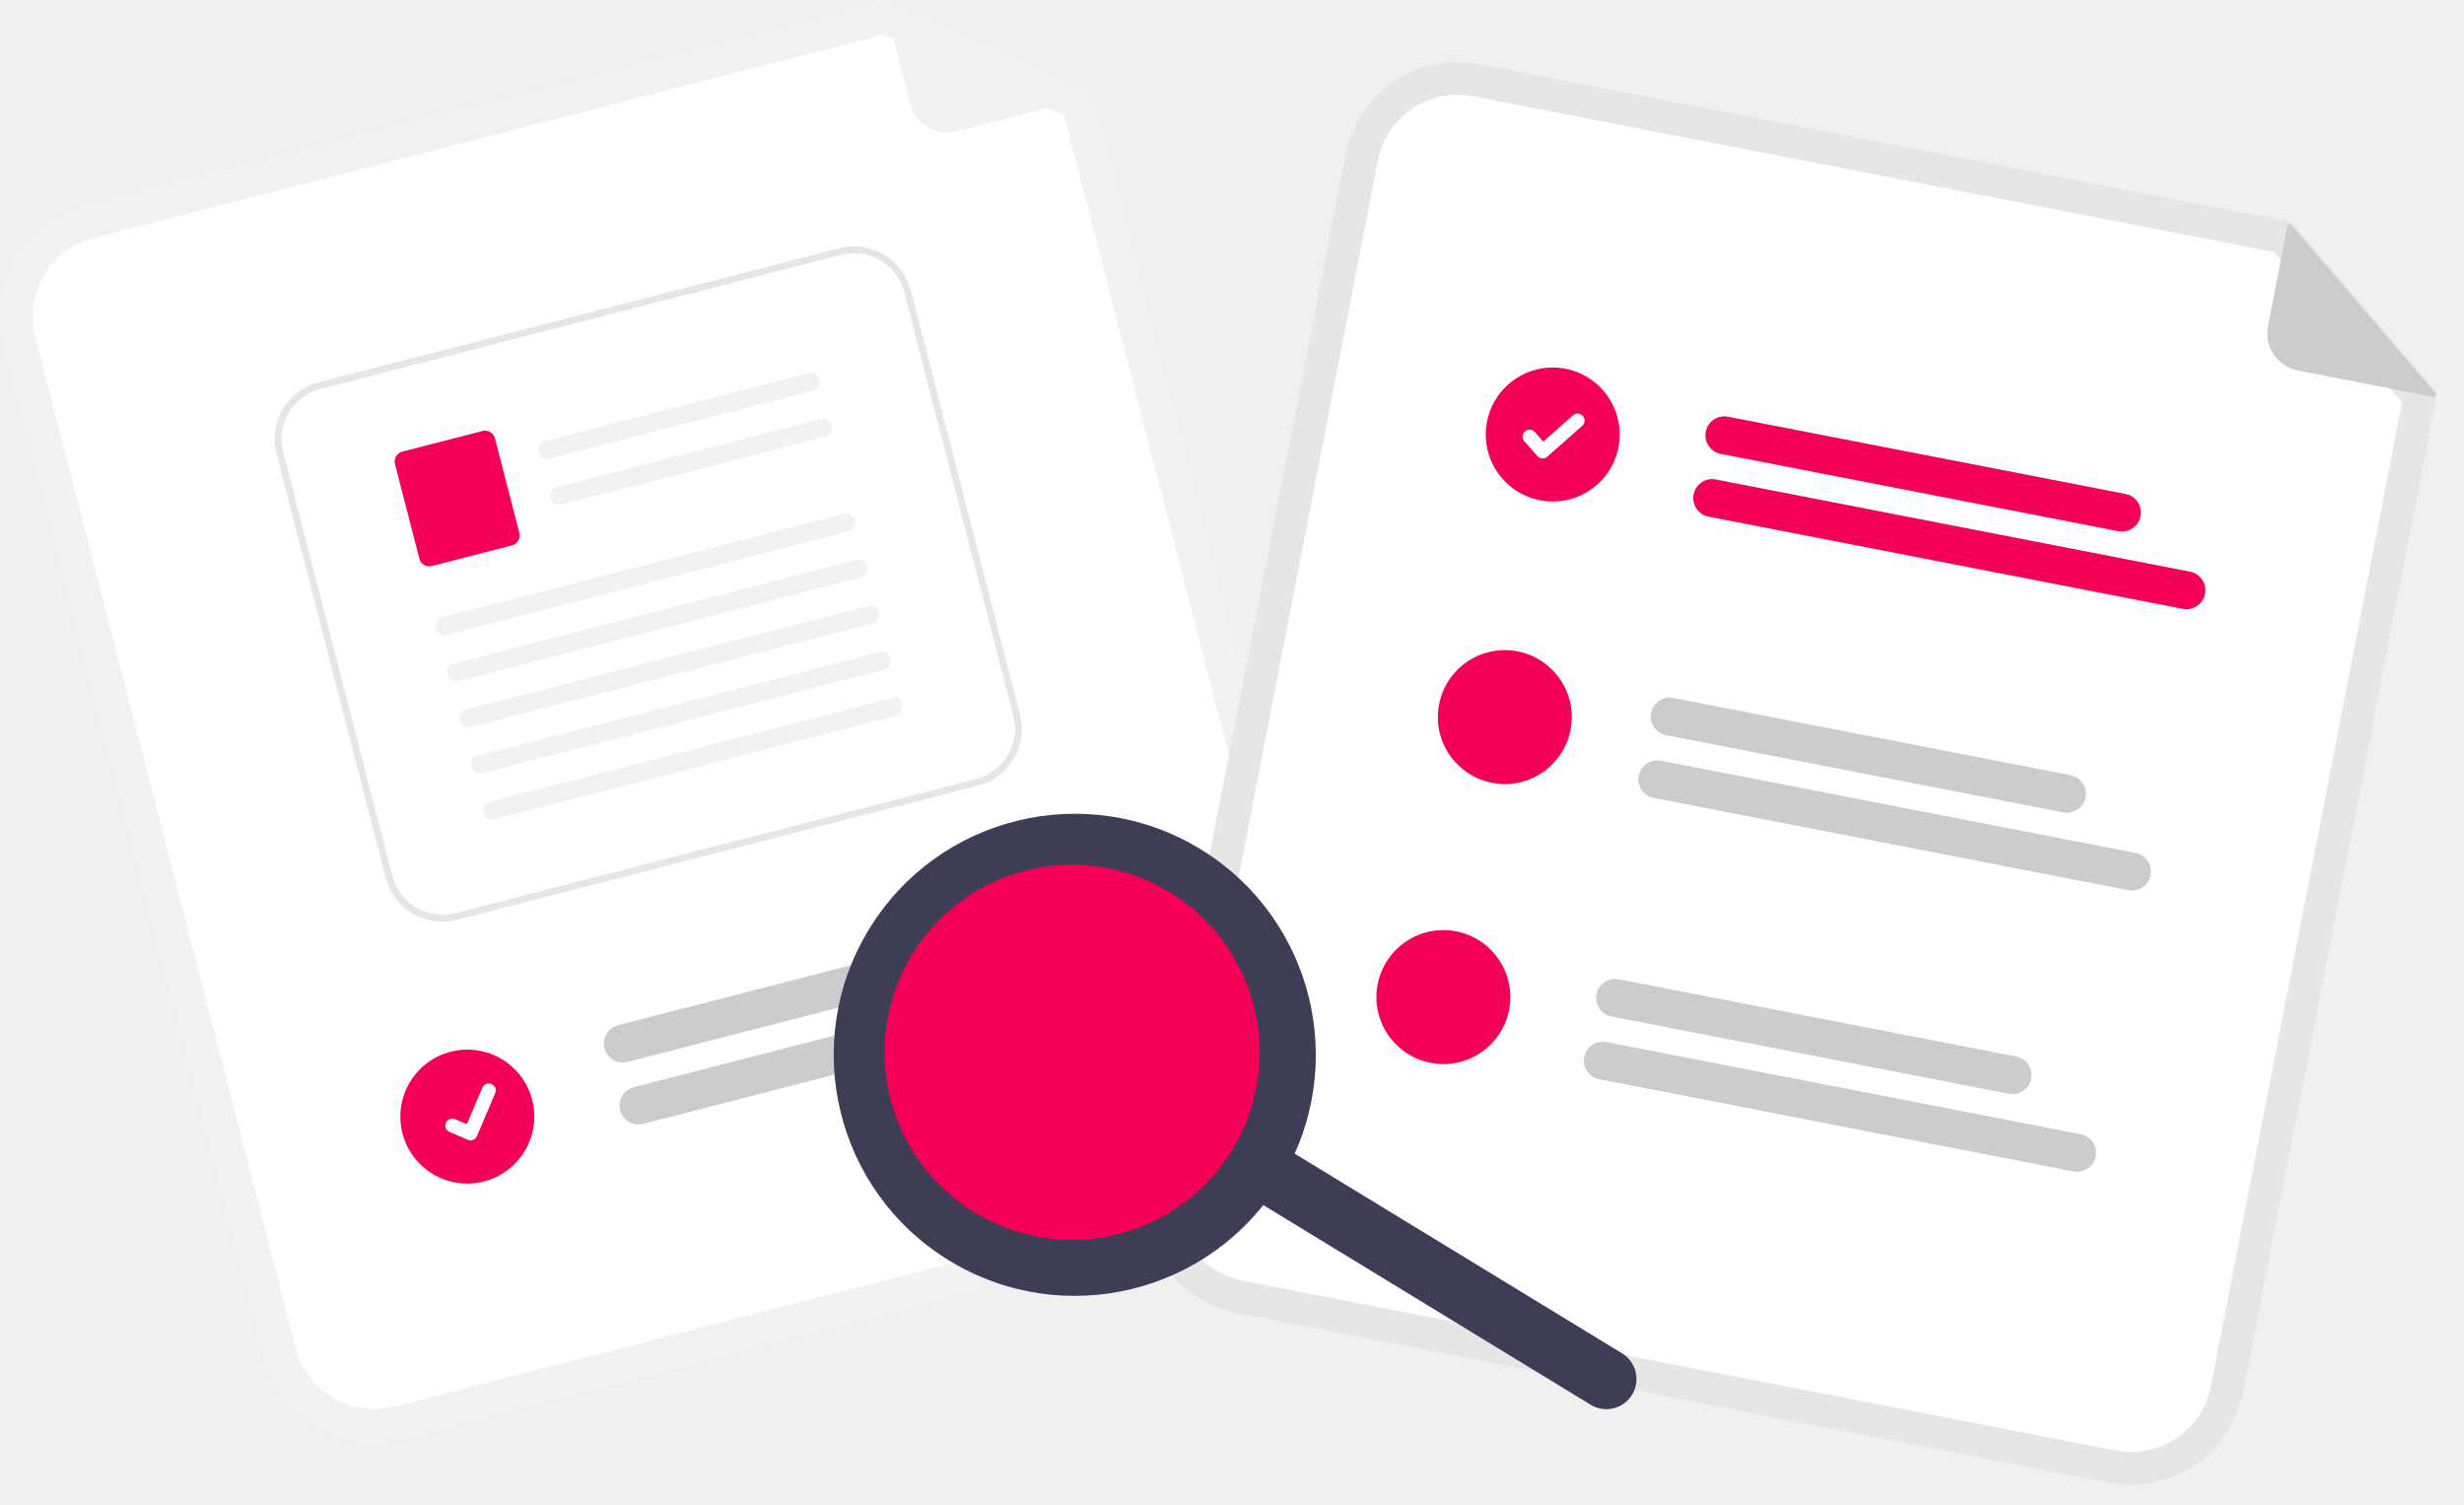
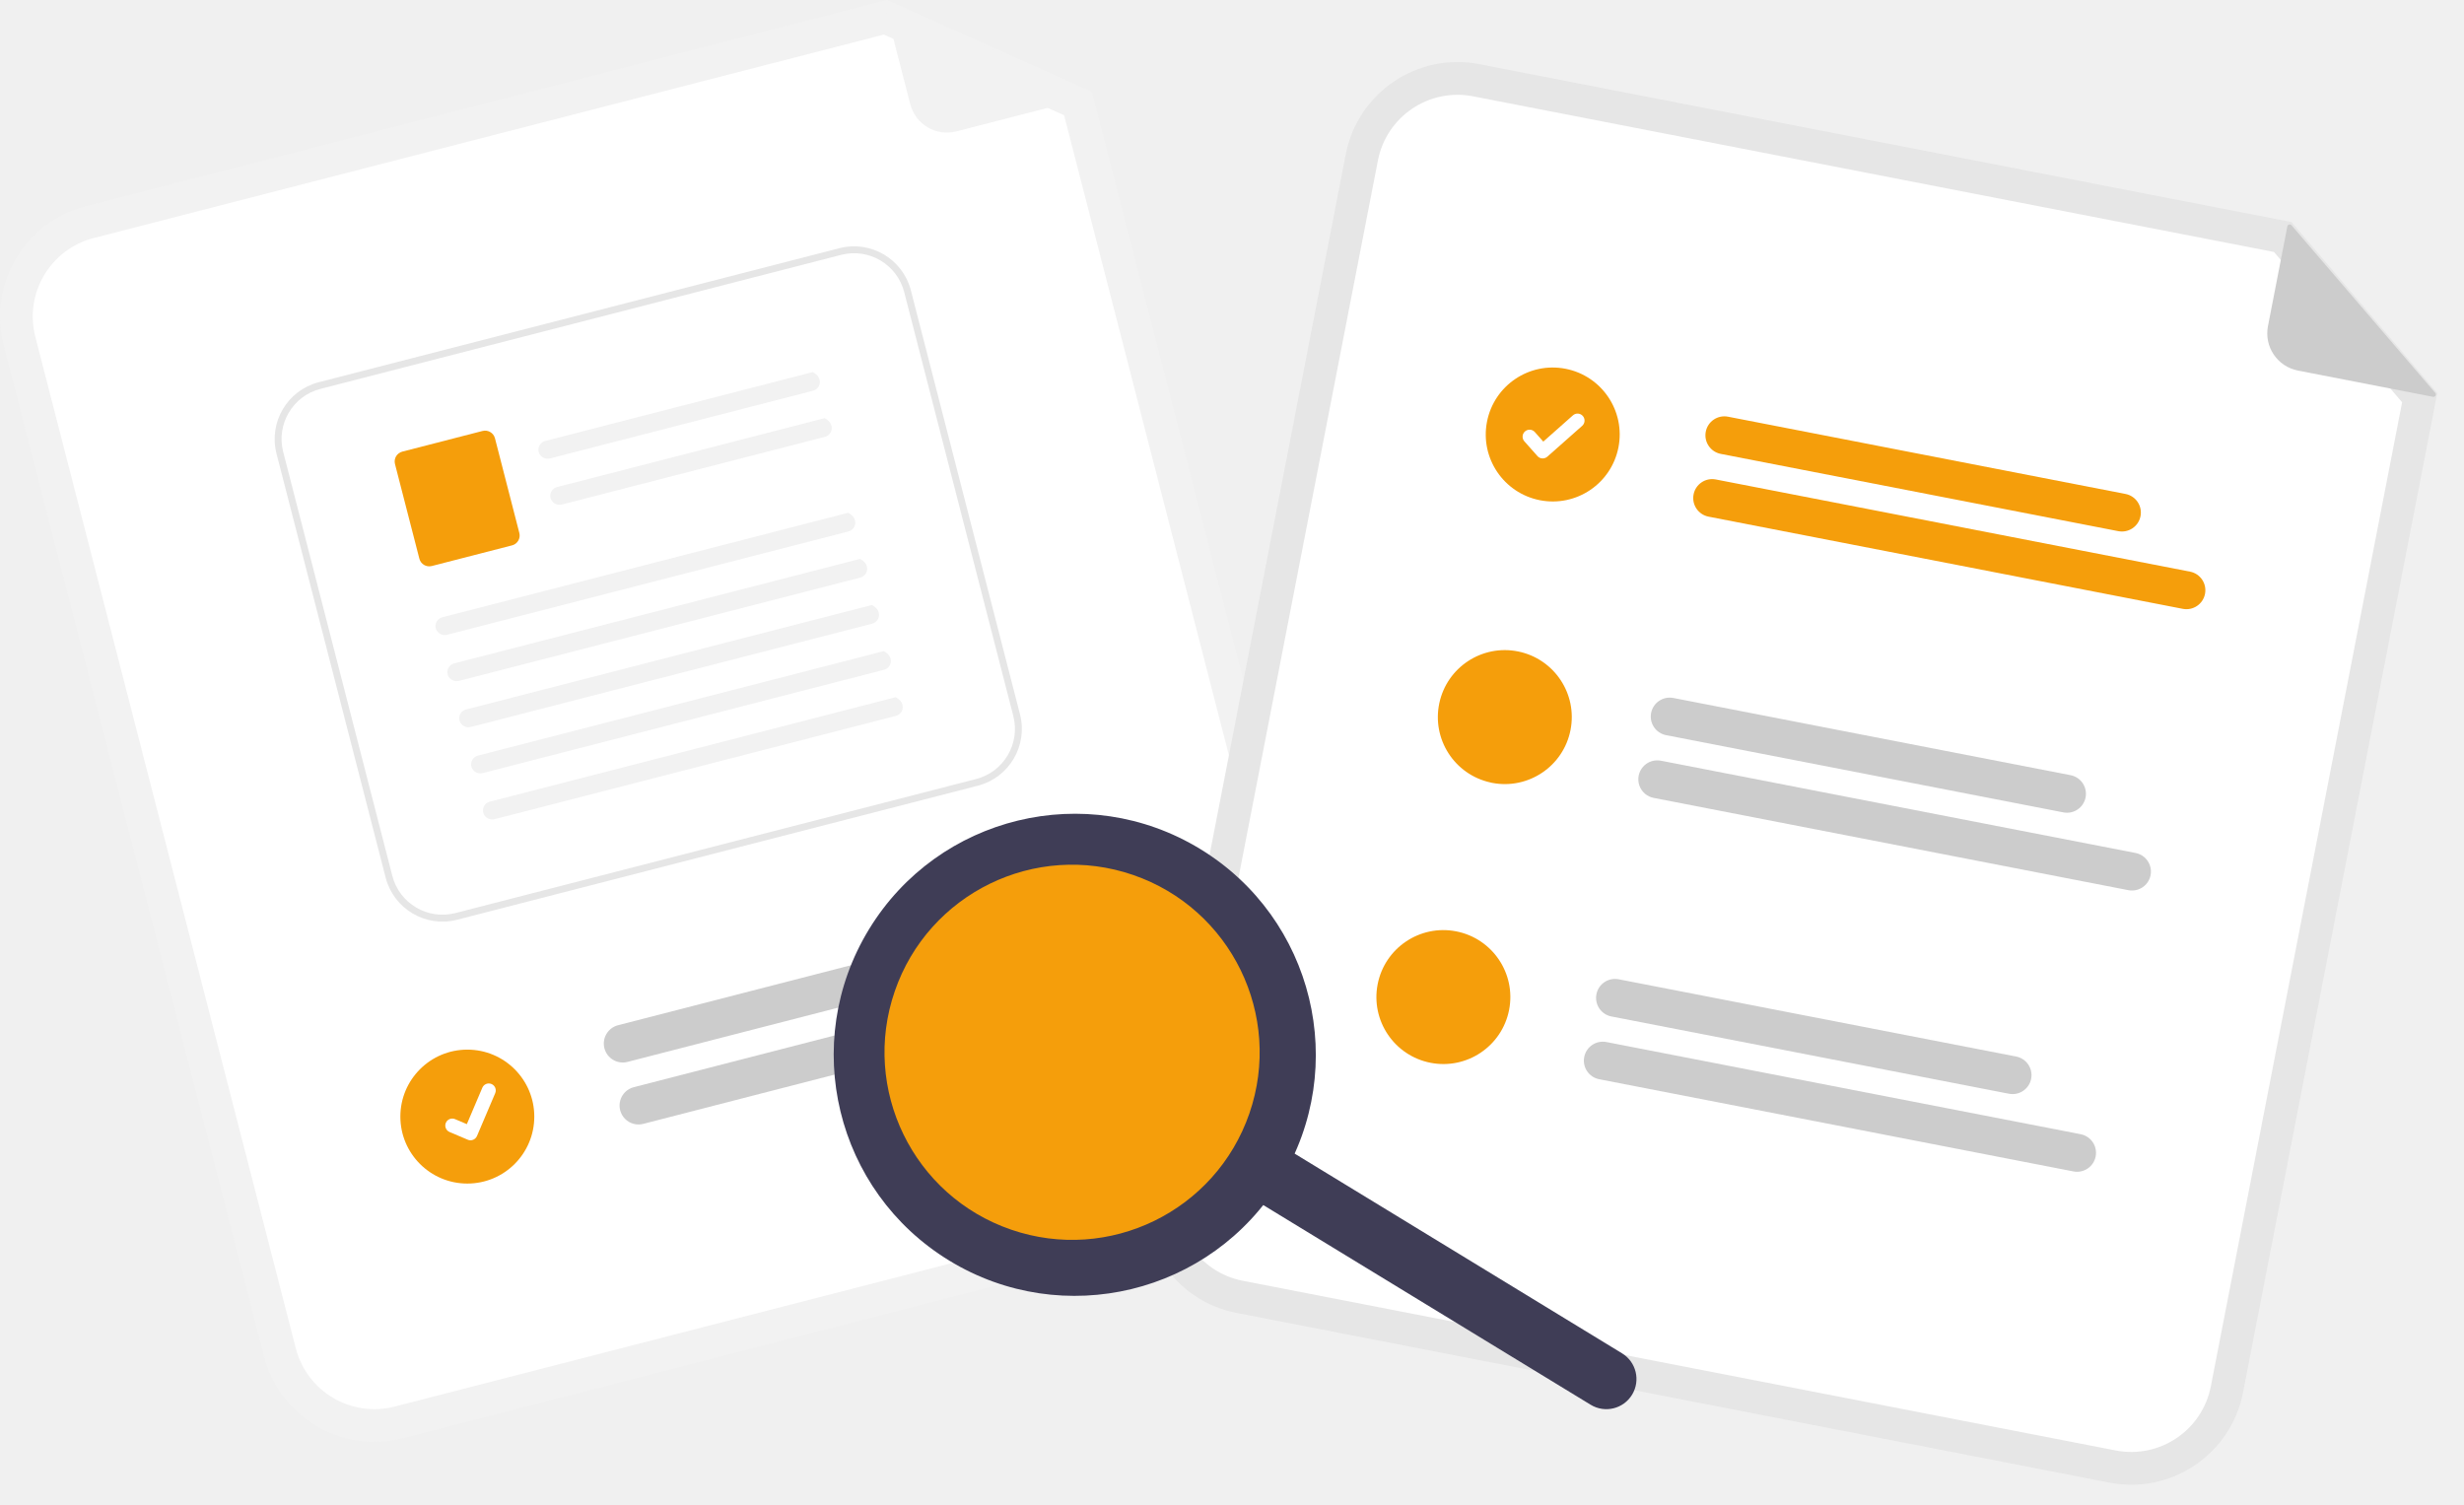
<svg xmlns="http://www.w3.org/2000/svg" width="748.974" height="457.275" viewBox="0 0 748.974 457.275" role="img" artist="Katerina Limpitsouni" source="https://undraw.co/">
  <g id="Group_201" data-name="Group 201" transform="translate(-382.003 -195.455)">
    <g id="Group_200" data-name="Group 200" transform="translate(382.003 195.455)">
-       <path id="Path_3120-2993" data-name="Path 3120" d="M695.225,508.82,433.394,576.244a34.622,34.622,0,0,1-42.114-24.866L312.1,243.879a34.622,34.622,0,0,1,24.866-42.114l243.591-62.727L642.9,166.948l77.191,299.757A34.622,34.622,0,0,1,695.225,508.82Z" transform="translate(-311.003 -139.037)" fill="#f2f2f2" />
-       <path id="Path_3121-2994" data-name="Path 3121" d="M338.989,210.925a24.655,24.655,0,0,0-17.708,29.99l79.185,307.5a24.655,24.655,0,0,0,29.99,17.708L692.287,498.7a24.655,24.655,0,0,0,17.708-29.99L634,173.595l-54.792-24.529Z" transform="translate(-310.548 -138.556)" fill="#fff" />
-       <path id="Path_3122-2995" data-name="Path 3122" d="M629.927,168.5l-40.522,10.435a11.518,11.518,0,0,1-14.026-8.282l-7.707-29.929a.72.72,0,0,1,.989-.837l61.379,27.258a.72.72,0,0,1-.113,1.355Z" transform="translate(-298.695 -139)" fill="#f2f2f2" />
-       <path id="Path_3123-2996" data-name="Path 3123" d="M612.519,418.284l-119.208,30.7a5.759,5.759,0,0,1-2.872-11.154l119.208-30.7a5.759,5.759,0,1,1,2.872,11.154Z" transform="translate(-302.605 -126.189)" fill="#ccc" />
-       <path id="Path_3124-2997" data-name="Path 3124" d="M640.149,430.592,497.936,467.214a5.759,5.759,0,1,1-2.872-11.154l142.213-36.622a5.759,5.759,0,0,1,2.872,11.154Z" transform="translate(-302.384 -125.599)" fill="#ccc" />
-       <circle id="Ellipse_44" data-name="Ellipse 44" cx="20.355" cy="20.355" r="20.355" transform="translate(121.697 319.055)" fill="#F50057" />
-       <path id="Path_3125-2998" data-name="Path 3125" d="M604.421,374.437,446.1,415.191a17.835,17.835,0,0,1-21.694-12.812L391.229,273.49A17.835,17.835,0,0,1,404.041,251.8l158.32-40.754a17.835,17.835,0,0,1,21.694,12.812l33.178,128.889A17.835,17.835,0,0,1,604.421,374.437Z" transform="translate(-307.183 -135.611)" fill="#fff" />
-       <path id="Path_3126-2999" data-name="Path 3126" d="M604.421,374.437,446.1,415.191a17.835,17.835,0,0,1-21.694-12.812L391.229,273.49A17.835,17.835,0,0,1,404.041,251.8l158.32-40.754a17.835,17.835,0,0,1,21.694,12.812l33.178,128.889A17.835,17.835,0,0,1,604.421,374.437ZM404.563,253.826a15.737,15.737,0,0,0-11.3,19.142l33.178,128.889a15.737,15.737,0,0,0,19.142,11.3L603.9,372.407a15.737,15.737,0,0,0,11.3-19.142L582.025,224.376a15.737,15.737,0,0,0-19.142-11.3Z" transform="translate(-307.183 -135.611)" fill="#e6e6e6" />
-       <path id="Path_411-3000" data-name="Path 411" d="M550.66,252.63l-79.9,20.568a2.862,2.862,0,0,1-3.467-1.8,2.757,2.757,0,0,1,1.942-3.5l81.335-20.937c3.286,1.665,2.421,5.07.091,5.67Z" transform="translate(-303.514 -133.861)" fill="#f2f2f2" />
-       <path id="Path_412-3001" data-name="Path 412" d="M554.1,266l-79.9,20.568a2.862,2.862,0,0,1-3.467-1.8,2.757,2.757,0,0,1,1.942-3.5l81.335-20.937c3.286,1.665,2.421,5.07.091,5.67Z" transform="translate(-303.349 -133.22)" fill="#f2f2f2" />
-       <path id="Path_413-3002" data-name="Path 413" d="M461.146,298.825,436.761,305.1a3.1,3.1,0,0,1-3.776-2.23L425.577,274.1a3.1,3.1,0,0,1,2.23-3.776l24.385-6.277a3.105,3.105,0,0,1,3.776,2.23l7.408,28.777a3.1,3.1,0,0,1-2.23,3.776Z" transform="translate(-305.513 -133.047)" fill="#F50057" />
-       <path id="Path_414-3003" data-name="Path 414" d="M562.854,293.445,440.909,324.835a2.862,2.862,0,0,1-3.467-1.8,2.757,2.757,0,0,1,1.942-3.5l123.38-31.76c3.286,1.665,2.421,5.07.091,5.67Z" transform="translate(-304.946 -131.904)" fill="#f2f2f2" />
-       <path id="Path_415-3004" data-name="Path 415" d="M566.3,306.822,444.353,338.213a2.862,2.862,0,0,1-3.467-1.8,2.757,2.757,0,0,1,1.942-3.5l123.38-31.76c3.286,1.665,2.421,5.07.091,5.67Z" transform="translate(-304.781 -131.263)" fill="#f2f2f2" />
-       <path id="Path_416-3005" data-name="Path 416" d="M569.739,320.192,447.794,351.582a2.862,2.862,0,0,1-3.467-1.8,2.757,2.757,0,0,1,1.942-3.5l123.379-31.76c3.286,1.665,2.421,5.07.091,5.67Z" transform="translate(-304.616 -130.621)" fill="#f2f2f2" />
-       <path id="Path_417-3006" data-name="Path 417" d="M573.183,333.569,451.237,364.959a2.862,2.862,0,0,1-3.467-1.8,2.757,2.757,0,0,1,1.942-3.5l123.38-31.76C576.377,329.564,575.513,332.969,573.183,333.569Z" transform="translate(-304.45 -129.98)" fill="#f2f2f2" />
-       <path id="Path_418-3007" data-name="Path 418" d="M576.624,346.939,454.679,378.329a2.862,2.862,0,0,1-3.467-1.8,2.757,2.757,0,0,1,1.942-3.5l123.38-31.76C579.819,342.934,578.954,346.339,576.624,346.939Z" transform="translate(-304.285 -129.339)" fill="#f2f2f2" />
-       <path id="Path_395-3008" data-name="Path 395" d="M448.363,470.511a2.111,2.111,0,0,1-1.335-.092l-.026-.011-5.545-2.351a2.126,2.126,0,1,1,1.664-3.913l3.593,1.528,4.708-11.076a2.125,2.125,0,0,1,2.787-1.124h0l-.028.072.029-.073a2.127,2.127,0,0,1,1.124,2.788l-5.539,13.023a2.126,2.126,0,0,1-1.431,1.224Z" transform="translate(-304.809 -123.966)" fill="#fff" />
+       <path id="Path_3120-5317" data-name="Path 3120" d="M695.225,508.82,433.394,576.244a34.622,34.622,0,0,1-42.114-24.866L312.1,243.879a34.622,34.622,0,0,1,24.866-42.114l243.591-62.727L642.9,166.948l77.191,299.757A34.622,34.622,0,0,1,695.225,508.82Z" transform="translate(-311.003 -139.037)" fill="#f2f2f2" />
+       <path id="Path_3121-5318" data-name="Path 3121" d="M338.989,210.925a24.655,24.655,0,0,0-17.708,29.99l79.185,307.5a24.655,24.655,0,0,0,29.99,17.708L692.287,498.7a24.655,24.655,0,0,0,17.708-29.99L634,173.595l-54.792-24.529Z" transform="translate(-310.548 -138.556)" fill="#fff" />
+       <path id="Path_3122-5319" data-name="Path 3122" d="M629.927,168.5l-40.522,10.435a11.518,11.518,0,0,1-14.026-8.282l-7.707-29.929a.72.72,0,0,1,.989-.837l61.379,27.258a.72.72,0,0,1-.113,1.355Z" transform="translate(-298.695 -139)" fill="#f2f2f2" />
+       <path id="Path_3123-5320" data-name="Path 3123" d="M612.519,418.284l-119.208,30.7a5.759,5.759,0,0,1-2.872-11.154l119.208-30.7a5.759,5.759,0,1,1,2.872,11.154Z" transform="translate(-302.605 -126.189)" fill="#ccc" />
+       <path id="Path_3124-5321" data-name="Path 3124" d="M640.149,430.592,497.936,467.214a5.759,5.759,0,1,1-2.872-11.154l142.213-36.622a5.759,5.759,0,0,1,2.872,11.154Z" transform="translate(-302.384 -125.599)" fill="#ccc" />
+       <circle id="Ellipse_44" data-name="Ellipse 44" cx="20.355" cy="20.355" r="20.355" transform="translate(121.697 319.055)" fill="#f59e0b" />
+       <path id="Path_3125-5322" data-name="Path 3125" d="M604.421,374.437,446.1,415.191a17.835,17.835,0,0,1-21.694-12.812L391.229,273.49A17.835,17.835,0,0,1,404.041,251.8l158.32-40.754a17.835,17.835,0,0,1,21.694,12.812l33.178,128.889A17.835,17.835,0,0,1,604.421,374.437Z" transform="translate(-307.183 -135.611)" fill="#fff" />
+       <path id="Path_3126-5323" data-name="Path 3126" d="M604.421,374.437,446.1,415.191a17.835,17.835,0,0,1-21.694-12.812L391.229,273.49A17.835,17.835,0,0,1,404.041,251.8l158.32-40.754a17.835,17.835,0,0,1,21.694,12.812l33.178,128.889A17.835,17.835,0,0,1,604.421,374.437ZM404.563,253.826a15.737,15.737,0,0,0-11.3,19.142l33.178,128.889a15.737,15.737,0,0,0,19.142,11.3L603.9,372.407a15.737,15.737,0,0,0,11.3-19.142L582.025,224.376a15.737,15.737,0,0,0-19.142-11.3Z" transform="translate(-307.183 -135.611)" fill="#e6e6e6" />
+       <path id="Path_411-5324" data-name="Path 411" d="M550.66,252.63l-79.9,20.568a2.862,2.862,0,0,1-3.467-1.8,2.757,2.757,0,0,1,1.942-3.5l81.335-20.937c3.286,1.665,2.421,5.07.091,5.67Z" transform="translate(-303.514 -133.861)" fill="#f2f2f2" />
+       <path id="Path_412-5325" data-name="Path 412" d="M554.1,266l-79.9,20.568a2.862,2.862,0,0,1-3.467-1.8,2.757,2.757,0,0,1,1.942-3.5l81.335-20.937c3.286,1.665,2.421,5.07.091,5.67Z" transform="translate(-303.349 -133.22)" fill="#f2f2f2" />
+       <path id="Path_413-5326" data-name="Path 413" d="M461.146,298.825,436.761,305.1a3.1,3.1,0,0,1-3.776-2.23L425.577,274.1a3.1,3.1,0,0,1,2.23-3.776l24.385-6.277a3.105,3.105,0,0,1,3.776,2.23l7.408,28.777a3.1,3.1,0,0,1-2.23,3.776Z" transform="translate(-305.513 -133.047)" fill="#f59e0b" />
+       <path id="Path_414-5327" data-name="Path 414" d="M562.854,293.445,440.909,324.835a2.862,2.862,0,0,1-3.467-1.8,2.757,2.757,0,0,1,1.942-3.5l123.38-31.76c3.286,1.665,2.421,5.07.091,5.67Z" transform="translate(-304.946 -131.904)" fill="#f2f2f2" />
+       <path id="Path_415-5328" data-name="Path 415" d="M566.3,306.822,444.353,338.213a2.862,2.862,0,0,1-3.467-1.8,2.757,2.757,0,0,1,1.942-3.5l123.38-31.76c3.286,1.665,2.421,5.07.091,5.67Z" transform="translate(-304.781 -131.263)" fill="#f2f2f2" />
+       <path id="Path_416-5329" data-name="Path 416" d="M569.739,320.192,447.794,351.582a2.862,2.862,0,0,1-3.467-1.8,2.757,2.757,0,0,1,1.942-3.5l123.379-31.76c3.286,1.665,2.421,5.07.091,5.67Z" transform="translate(-304.616 -130.621)" fill="#f2f2f2" />
+       <path id="Path_417-5330" data-name="Path 417" d="M573.183,333.569,451.237,364.959a2.862,2.862,0,0,1-3.467-1.8,2.757,2.757,0,0,1,1.942-3.5l123.38-31.76C576.377,329.564,575.513,332.969,573.183,333.569Z" transform="translate(-304.45 -129.98)" fill="#f2f2f2" />
+       <path id="Path_418-5331" data-name="Path 418" d="M576.624,346.939,454.679,378.329a2.862,2.862,0,0,1-3.467-1.8,2.757,2.757,0,0,1,1.942-3.5l123.38-31.76C579.819,342.934,578.954,346.339,576.624,346.939Z" transform="translate(-304.285 -129.339)" fill="#f2f2f2" />
+       <path id="Path_395-5332" data-name="Path 395" d="M448.363,470.511a2.111,2.111,0,0,1-1.335-.092l-.026-.011-5.545-2.351a2.126,2.126,0,1,1,1.664-3.913l3.593,1.528,4.708-11.076a2.125,2.125,0,0,1,2.787-1.124h0l-.028.072.029-.073a2.127,2.127,0,0,1,1.124,2.788l-5.539,13.023a2.126,2.126,0,0,1-1.431,1.224Z" transform="translate(-304.809 -123.966)" fill="#fff" />
    </g>
    <g id="Group_199" data-name="Group 199" transform="translate(673.007 225.872) rotate(-8)">
      <g id="Group_198" data-name="Group 198" transform="translate(125.896 0) rotate(19)">
-         <path id="Path_3127-3009" data-name="Path 3127" d="M304.956,386.7H34.583A34.622,34.622,0,0,1,0,352.114V34.583A34.622,34.622,0,0,1,34.583,0H286.121l53.418,42.577V352.114A34.622,34.622,0,0,1,304.956,386.7Z" transform="translate(0 0)" fill="#e6e6e6" />
-         <path id="Path_3128-3010" data-name="Path 3128" d="M24.627,0A24.655,24.655,0,0,0,0,24.627V342.158a24.655,24.655,0,0,0,24.627,24.627H295a24.655,24.655,0,0,0,24.627-24.627V37.418L272.683,0Z" transform="translate(9.956 9.956)" fill="#fff" />
-         <path id="Path_3129-3011" data-name="Path 3129" d="M128.856,11.518H5.759A5.759,5.759,0,0,1,5.759,0h123.1a5.759,5.759,0,0,1,0,11.518Z" transform="translate(123.512 90.767)" fill="#F50057" />
-         <path id="Path_3130-3012" data-name="Path 3130" d="M152.612,11.518H5.759A5.759,5.759,0,0,1,5.759,0H152.612a5.759,5.759,0,1,1,0,11.518Z" transform="translate(123.512 110.204)" fill="#F50057" />
-         <path id="Path_3131-3013" data-name="Path 3131" d="M128.852,0H5.758a5.758,5.758,0,1,0,0,11.517H128.852a5.759,5.759,0,0,0,0-11.517Z" transform="translate(123.517 177.868)" fill="#ccc" />
-         <path id="Path_3132-3014" data-name="Path 3132" d="M152.609,0H5.758a5.759,5.759,0,1,0,0,11.517h146.85a5.759,5.759,0,1,0,0-11.517Z" transform="translate(123.517 197.307)" fill="#ccc" />
-         <path id="Path_3133-3015" data-name="Path 3133" d="M128.856,11.518H5.759A5.759,5.759,0,0,1,5.759,0h123.1a5.759,5.759,0,0,1,0,11.518Z" transform="translate(123.512 264.975)" fill="#ccc" />
-         <path id="Path_3134-3016" data-name="Path 3134" d="M152.612,11.518H5.759A5.759,5.759,0,0,1,5.759,0H152.612a5.759,5.759,0,1,1,0,11.518Z" transform="translate(123.512 284.411)" fill="#ccc" />
-         <circle id="Ellipse_44-2" data-name="Ellipse 44" cx="20.355" cy="20.355" r="20.355" transform="translate(57.655 85.89)" fill="#F50057" />
-         <path id="Path_395-2-3017" data-name="Path 395" d="M6.909,15.481a2.111,2.111,0,0,1-1.27-.422l-.023-.017L.832,11.382A2.126,2.126,0,0,1,3.419,8.008l3.1,2.376L13.839.832A2.125,2.125,0,0,1,16.819.439h0L16.774.5l.047-.063a2.127,2.127,0,0,1,.393,2.98L8.6,14.649a2.126,2.126,0,0,1-1.691.829Z" transform="translate(69.085 98.528)" fill="#fff" />
-         <path id="Path_3135-3018" data-name="Path 3135" d="M40.707,20.359A20.354,20.354,0,0,1,20.356,40.721a4.372,4.372,0,0,1-.524-.021A20.353,20.353,0,1,1,40.707,20.359Z" transform="translate(59.75 172.987)" fill="#F50057" />
-         <circle id="Ellipse_44-3" data-name="Ellipse 44" cx="20.355" cy="20.355" r="20.355" transform="translate(57.655 260.097)" fill="#F50057" />
-         <path id="Path_3136-3019" data-name="Path 3136" d="M53.362,43.143H11.518A11.518,11.518,0,0,1,0,31.625V.72A.72.72,0,0,1,1.167.156l52.642,41.7a.72.72,0,0,1-.447,1.284Z" transform="translate(285.137 0.805)" fill="#ccc" />
+         <path id="Path_3127-5333" data-name="Path 3127" d="M304.956,386.7H34.583A34.622,34.622,0,0,1,0,352.114V34.583A34.622,34.622,0,0,1,34.583,0H286.121l53.418,42.577V352.114A34.622,34.622,0,0,1,304.956,386.7Z" transform="translate(0 0)" fill="#e6e6e6" />
+         <path id="Path_3128-5334" data-name="Path 3128" d="M24.627,0A24.655,24.655,0,0,0,0,24.627V342.158a24.655,24.655,0,0,0,24.627,24.627H295a24.655,24.655,0,0,0,24.627-24.627V37.418L272.683,0Z" transform="translate(9.956 9.956)" fill="#fff" />
+         <path id="Path_3129-5335" data-name="Path 3129" d="M128.856,11.518H5.759A5.759,5.759,0,0,1,5.759,0h123.1a5.759,5.759,0,0,1,0,11.518Z" transform="translate(123.512 90.767)" fill="#f59e0b" />
+         <path id="Path_3130-5336" data-name="Path 3130" d="M152.612,11.518H5.759A5.759,5.759,0,0,1,5.759,0H152.612a5.759,5.759,0,1,1,0,11.518Z" transform="translate(123.512 110.204)" fill="#f59e0b" />
+         <path id="Path_3131-5337" data-name="Path 3131" d="M128.852,0H5.758a5.758,5.758,0,1,0,0,11.517H128.852a5.759,5.759,0,0,0,0-11.517Z" transform="translate(123.517 177.868)" fill="#ccc" />
+         <path id="Path_3132-5338" data-name="Path 3132" d="M152.609,0H5.758a5.759,5.759,0,1,0,0,11.517h146.85a5.759,5.759,0,1,0,0-11.517Z" transform="translate(123.517 197.307)" fill="#ccc" />
+         <path id="Path_3133-5339" data-name="Path 3133" d="M128.856,11.518H5.759A5.759,5.759,0,0,1,5.759,0h123.1a5.759,5.759,0,0,1,0,11.518Z" transform="translate(123.512 264.975)" fill="#ccc" />
+         <path id="Path_3134-5340" data-name="Path 3134" d="M152.612,11.518H5.759A5.759,5.759,0,0,1,5.759,0H152.612a5.759,5.759,0,1,1,0,11.518Z" transform="translate(123.512 284.411)" fill="#ccc" />
+         <circle id="Ellipse_44-2" data-name="Ellipse 44" cx="20.355" cy="20.355" r="20.355" transform="translate(57.655 85.89)" fill="#f59e0b" />
+         <path id="Path_395-2-5341" data-name="Path 395" d="M6.909,15.481a2.111,2.111,0,0,1-1.27-.422l-.023-.017L.832,11.382A2.126,2.126,0,0,1,3.419,8.008l3.1,2.376L13.839.832A2.125,2.125,0,0,1,16.819.439h0L16.774.5l.047-.063a2.127,2.127,0,0,1,.393,2.98L8.6,14.649a2.126,2.126,0,0,1-1.691.829Z" transform="translate(69.085 98.528)" fill="#fff" />
+         <path id="Path_3135-5342" data-name="Path 3135" d="M40.707,20.359A20.354,20.354,0,0,1,20.356,40.721a4.372,4.372,0,0,1-.524-.021A20.353,20.353,0,1,1,40.707,20.359Z" transform="translate(59.75 172.987)" fill="#f59e0b" />
+         <circle id="Ellipse_44-3" data-name="Ellipse 44" cx="20.355" cy="20.355" r="20.355" transform="translate(57.655 260.097)" fill="#f59e0b" />
+         <path id="Path_3136-5343" data-name="Path 3136" d="M53.362,43.143H11.518A11.518,11.518,0,0,1,0,31.625V.72A.72.72,0,0,1,1.167.156l52.642,41.7a.72.72,0,0,1-.447,1.284Z" transform="translate(285.137 0.805)" fill="#ccc" />
      </g>
    </g>
-     <path id="Path_3140-3020" data-name="Path 3140" d="M754.518,518.049a9.158,9.158,0,0,1-12.587,3.05L635.078,455.923a9.158,9.158,0,0,1,9.538-15.637l106.852,65.176a9.158,9.158,0,0,1,3.049,12.587Z" transform="translate(123.58 101.359)" fill="#3f3d56" />
-     <path id="Path_3141-3021" data-name="Path 3141" d="M688.648,486.5a73.265,73.265,0,1,1-24.4-100.7A73.265,73.265,0,0,1,688.648,486.5ZM579.19,419.73a54.949,54.949,0,1,0,75.524-18.3,54.949,54.949,0,0,0-75.524,18.3Z" transform="translate(82.597 67.737)" fill="#3f3d56" />
-     <circle id="Ellipse_44-4" data-name="Ellipse 44" cx="57.007" cy="57.007" r="57.007" transform="translate(672.542 442.858) rotate(19)" fill="#F50057" />
+     <path id="Path_3140-5344" data-name="Path 3140" d="M754.518,518.049a9.158,9.158,0,0,1-12.587,3.05L635.078,455.923a9.158,9.158,0,0,1,9.538-15.637l106.852,65.176a9.158,9.158,0,0,1,3.049,12.587Z" transform="translate(123.58 101.359)" fill="#3f3d56" />
+     <path id="Path_3141-5345" data-name="Path 3141" d="M688.648,486.5a73.265,73.265,0,1,1-24.4-100.7A73.265,73.265,0,0,1,688.648,486.5ZM579.19,419.73a54.949,54.949,0,1,0,75.524-18.3,54.949,54.949,0,0,0-75.524,18.3Z" transform="translate(82.597 67.737)" fill="#3f3d56" />
+     <circle id="Ellipse_44-4" data-name="Ellipse 44" cx="57.007" cy="57.007" r="57.007" transform="translate(672.542 442.858) rotate(19)" fill="#f59e0b" />
  </g>
</svg>
